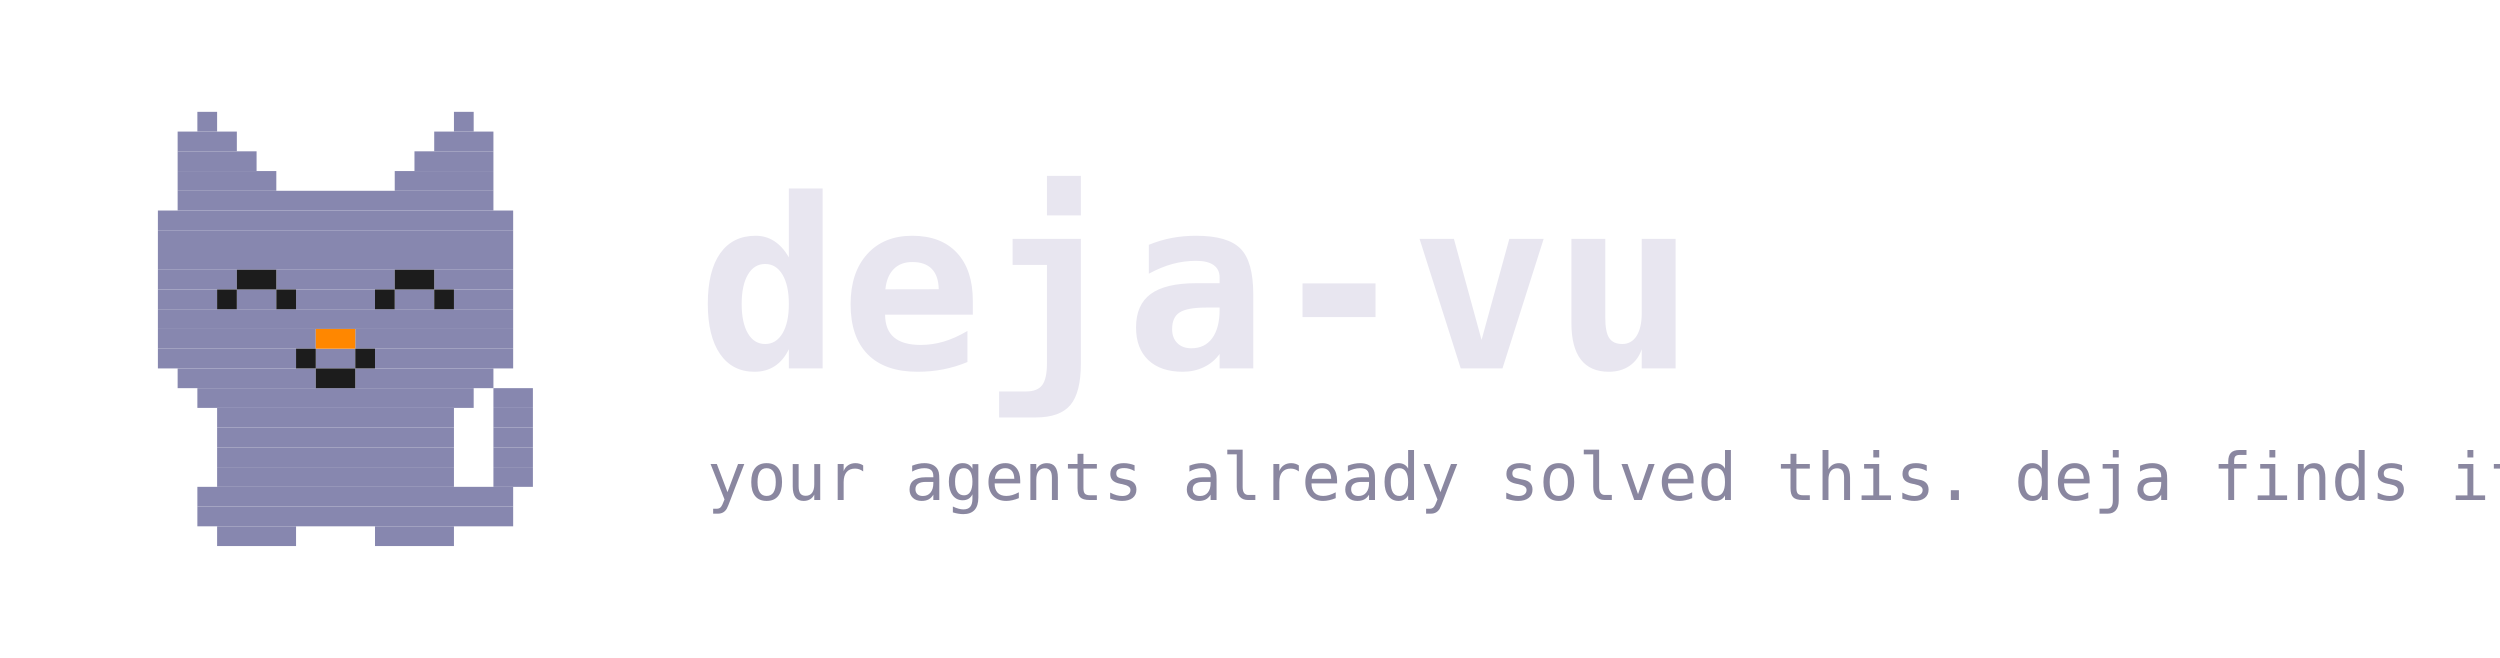
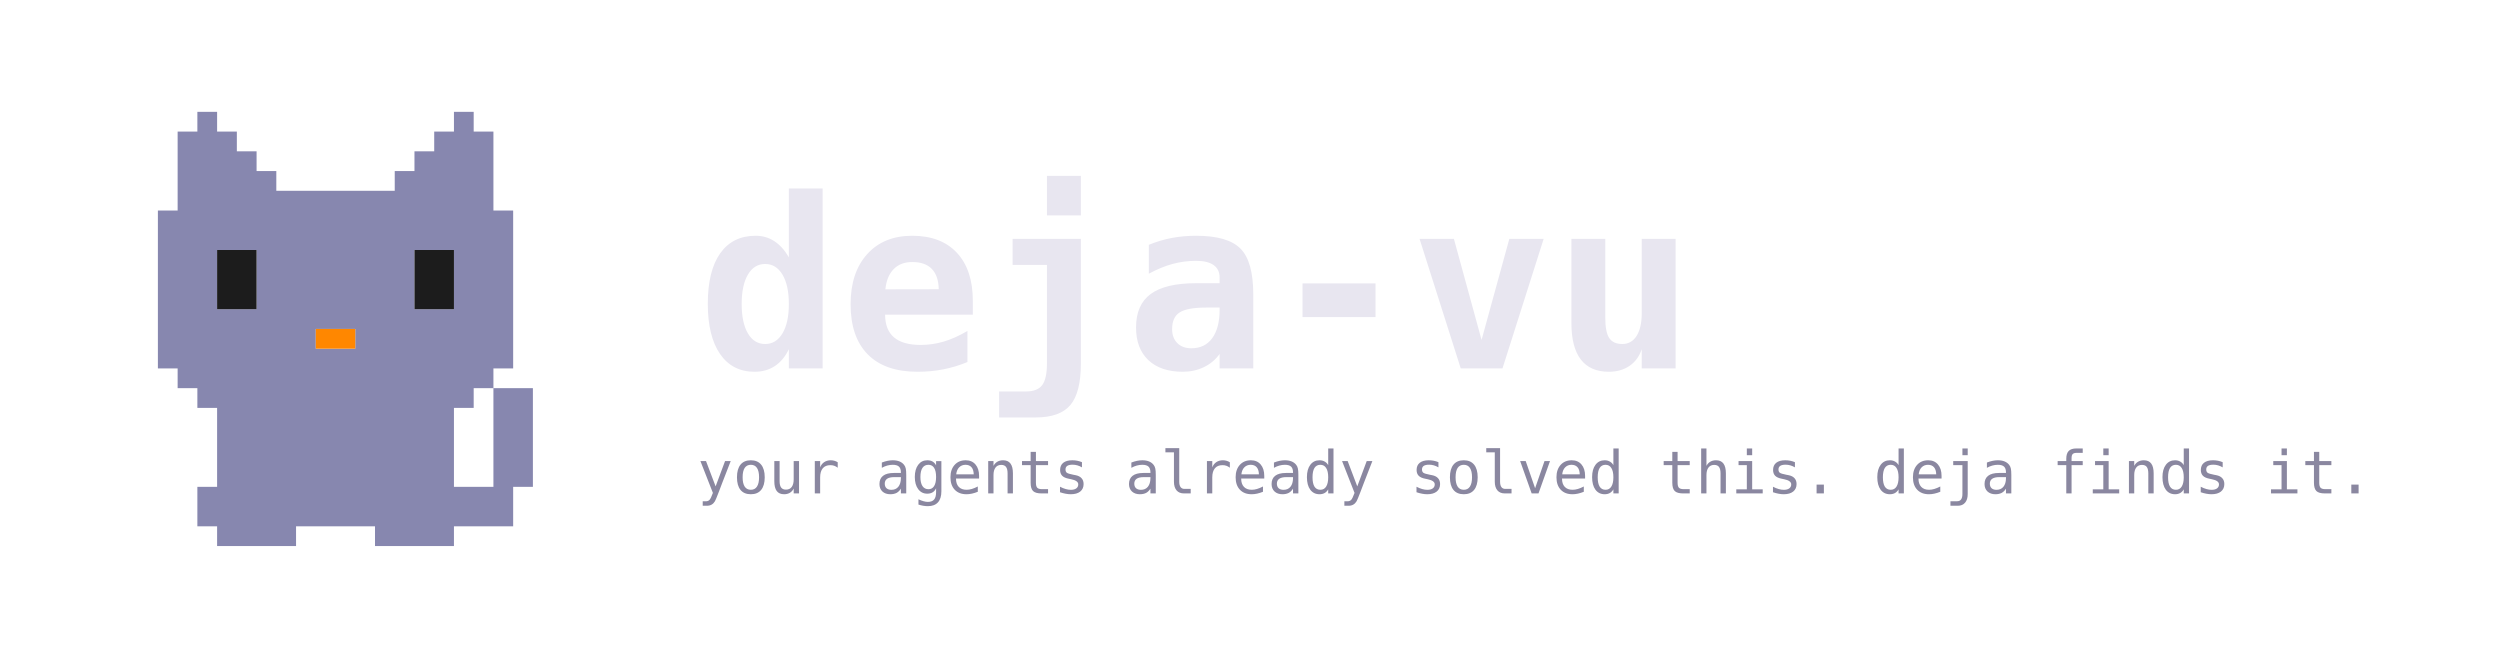
<svg xmlns="http://www.w3.org/2000/svg" width="760" height="200" viewBox="0 0 760 200" role="img" aria-label="deja-vu">
-   <g fill="#8787af">
-     <rect x="60" y="34" width="6" height="6" />
-     <rect x="138" y="34" width="6" height="6" />
-     <rect x="54" y="40" width="18" height="6" />
-     <rect x="132" y="40" width="18" height="6" />
-     <rect x="54" y="46" width="24" height="6" />
-     <rect x="126" y="46" width="24" height="6" />
-     <rect x="54" y="52" width="30" height="6" />
-     <rect x="120" y="52" width="30" height="6" />
-     <rect x="54" y="58" width="96" height="6" />
-     <rect x="48" y="64" width="108" height="6" />
-     <rect x="48" y="70" width="108" height="6" />
-     <rect x="48" y="76" width="108" height="6" />
-     <rect x="48" y="82" width="24" height="6" />
-     <rect x="84" y="82" width="36" height="6" />
-     <rect x="132" y="82" width="24" height="6" />
-     <rect x="48" y="88" width="18" height="6" />
-     <rect x="72" y="88" width="12" height="6" />
-     <rect x="90" y="88" width="24" height="6" />
-     <rect x="120" y="88" width="12" height="6" />
-     <rect x="138" y="88" width="18" height="6" />
-     <rect x="48" y="94" width="108" height="6" />
-     <rect x="48" y="100" width="48" height="6" />
-     <rect x="108" y="100" width="48" height="6" />
-     <rect x="48" y="106" width="42" height="6" />
-     <rect x="96" y="106" width="12" height="6" />
-     <rect x="114" y="106" width="42" height="6" />
-     <rect x="54" y="112" width="42" height="6" />
-     <rect x="108" y="112" width="42" height="6" />
-     <rect x="60" y="118" width="84" height="6" />
-     <rect x="150" y="118" width="12" height="6" />
-     <rect x="66" y="124" width="72" height="6" />
-     <rect x="150" y="124" width="12" height="6" />
-     <rect x="66" y="130" width="72" height="6" />
-     <rect x="150" y="130" width="12" height="6" />
-     <rect x="66" y="136" width="72" height="6" />
-     <rect x="150" y="136" width="12" height="6" />
-     <rect x="66" y="142" width="72" height="6" />
-     <rect x="150" y="142" width="12" height="6" />
-     <rect x="60" y="148" width="96" height="6" />
-     <rect x="60" y="154" width="96" height="6" />
-     <rect x="66" y="160" width="24" height="6" />
-     <rect x="114" y="160" width="24" height="6" />
-   </g>
-   <g fill="#1c1c1c">
-     <rect x="72" y="82" width="12" height="6" />
-     <rect x="120" y="82" width="12" height="6" />
-     <rect x="66" y="88" width="6" height="6" />
-     <rect x="84" y="88" width="6" height="6" />
-     <rect x="114" y="88" width="6" height="6" />
-     <rect x="132" y="88" width="6" height="6" />
-     <rect x="90" y="106" width="6" height="6" />
-     <rect x="108" y="106" width="6" height="6" />
-     <rect x="96" y="112" width="12" height="6" />
-   </g>
-   <g fill="#ff8700">
-     <rect x="96" y="100" width="12" height="6" />
-   </g>
+   <path fill="#8787af" d="M60 34h6v6h-6ZM138 34h6v6h-6ZM54 40h18v6h-18ZM132 40h18v6h-18ZM54 46h24v6h-24ZM126 46h24v6h-24ZM54 52h30v6h-30ZM120 52h30v6h-30ZM54 58h96v6h-96ZM48 64h108v6h-108ZM48 70h108v6h-108ZM48 76h18v6h-18ZM78 76h48v6h-48ZM138 76h18v6h-18ZM48 82h18v6h-18ZM78 82h48v6h-48ZM138 82h18v6h-18ZM48 88h18v6h-18ZM78 88h48v6h-48ZM138 88h18v6h-18ZM48 94h108v6h-108ZM48 100h48v6h-48ZM108 100h48v6h-48ZM48 106h108v6h-108ZM54 112h96v6h-96ZM60 118h84v6h-84ZM150 118h12v6h-12ZM66 124h72v6h-72ZM150 124h12v6h-12ZM66 130h72v6h-72ZM150 130h12v6h-12ZM66 136h72v6h-72ZM150 136h12v6h-12ZM66 142h72v6h-72ZM150 142h12v6h-12ZM60 148h96v6h-96ZM60 154h96v6h-96ZM66 160h24v6h-24ZM114 160h24v6h-24Z" />
+   <path fill="#1c1c1c" d="M66 76h12v6h-12ZM126 76h12v6h-12ZM66 82h12v6h-12ZM126 82h12v6h-12ZM66 88h12v6h-12ZM126 88h12v6h-12Z" />
+   <path fill="#ff8700" d="M96 100h12v6h-12Z" />
  <g font-family="SF Mono, JetBrains Mono, Fira Code, Menlo, monospace">
    <text x="212" y="112" font-size="72" font-weight="700" fill="#e8e6f0">deja-vu</text>
-     <text x="215" y="152" font-size="20" fill="#8a87a0">your agents already solved this. deja finds it.</text>
+     <text x="212" y="150" font-size="18" fill="#8a87a0">your agents already solved this. deja finds it.</text>
  </g>
  <style>
    @media (prefers-color-scheme: light) {
      text { fill: #1d1b2e; }
      text + text { fill: #5a5770; }
    }
  </style>
</svg>
